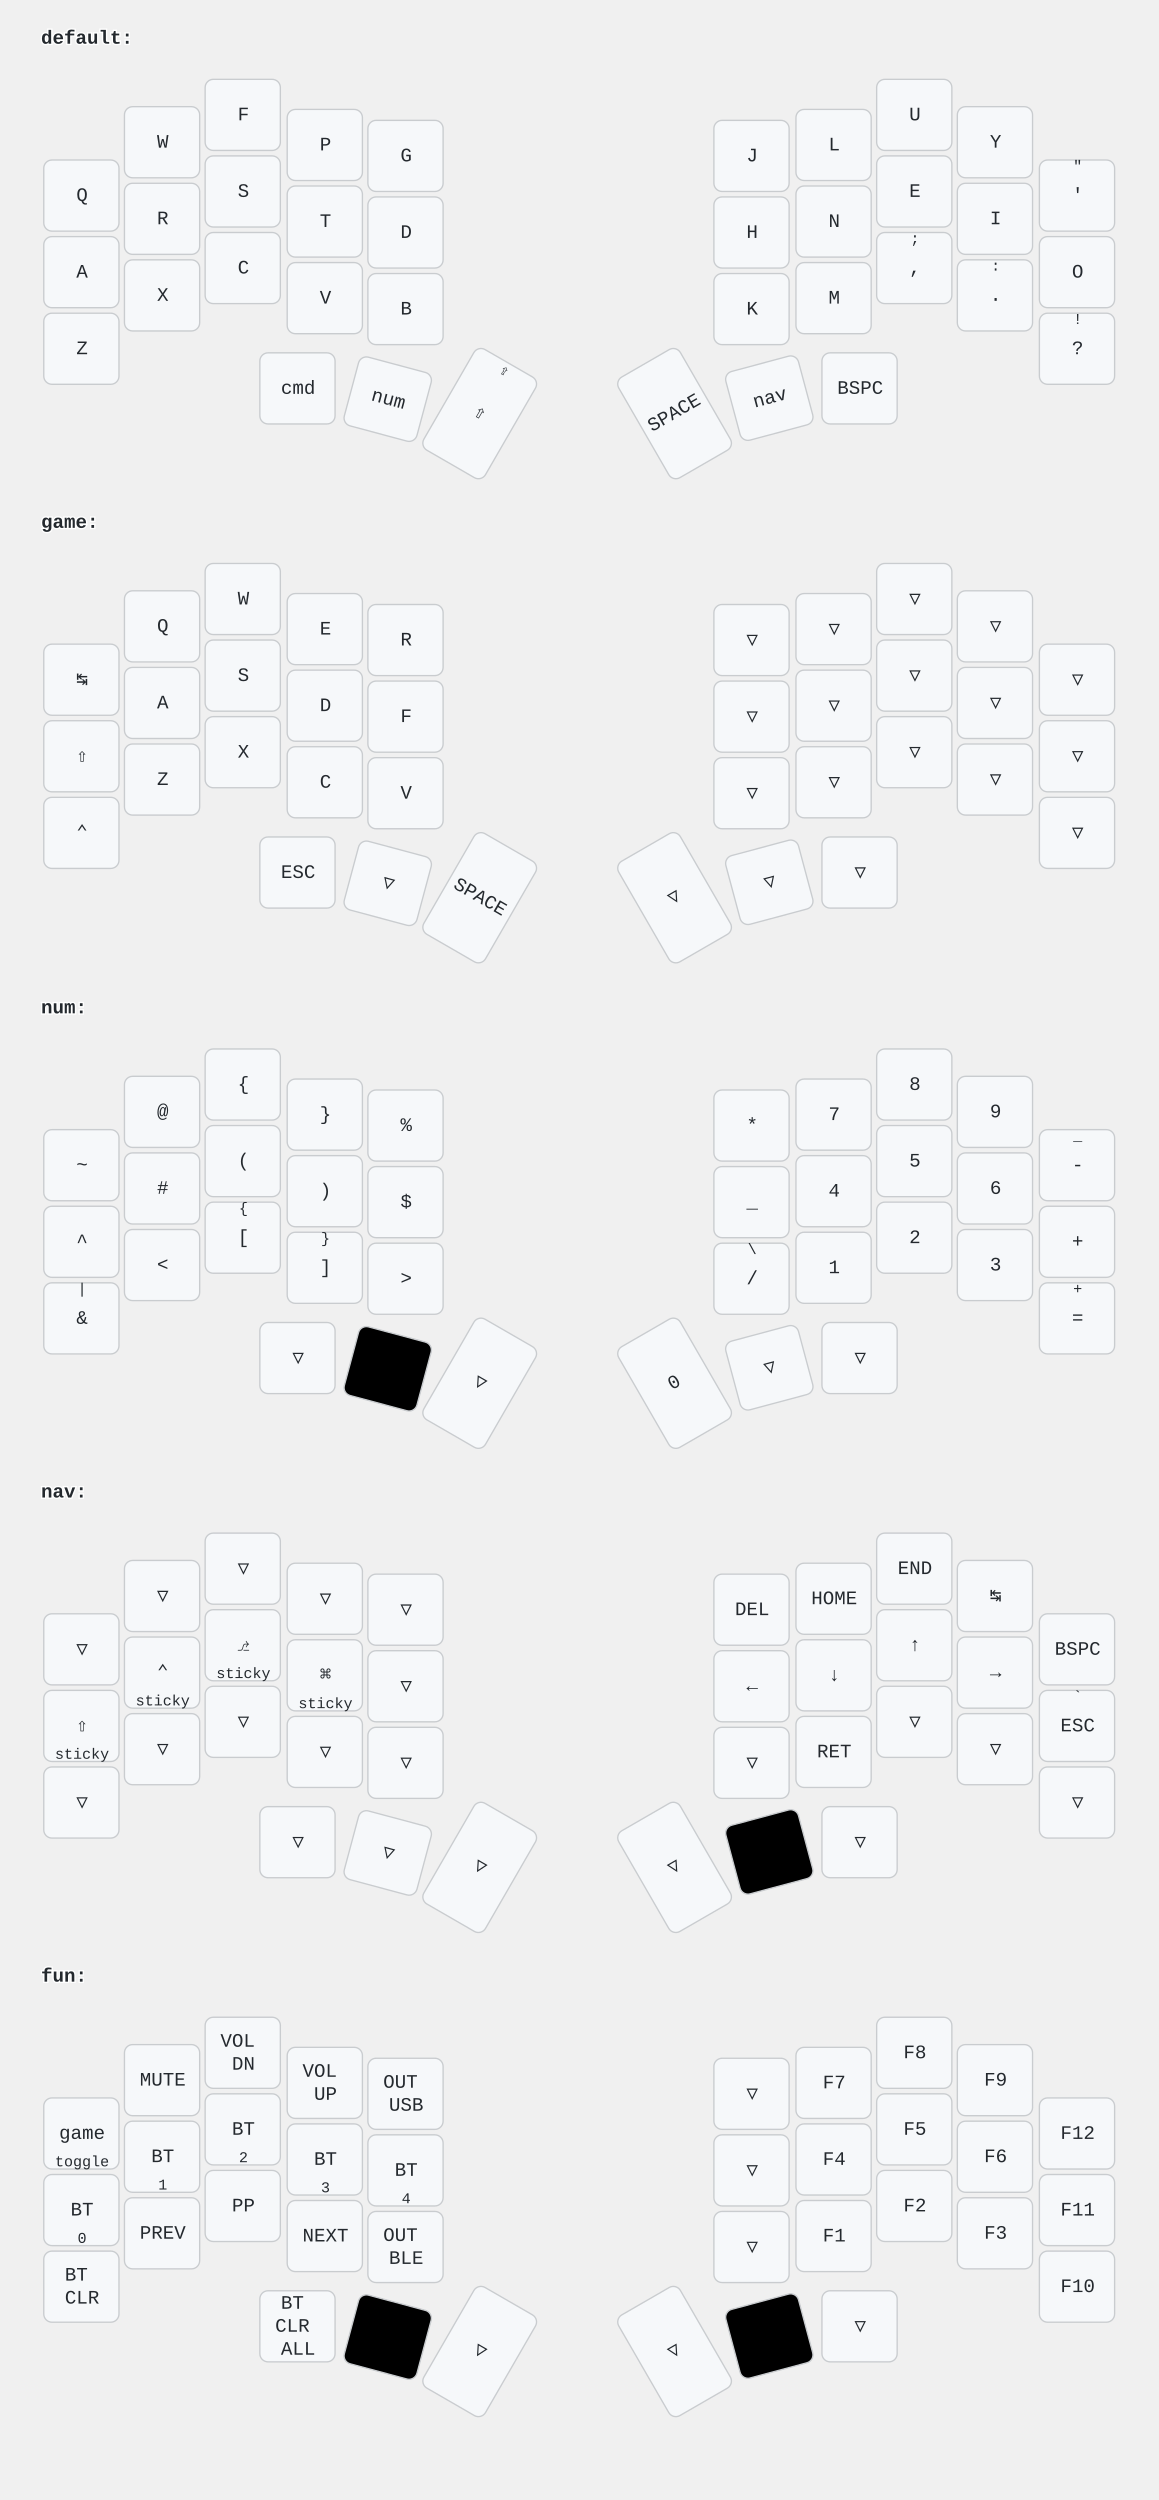
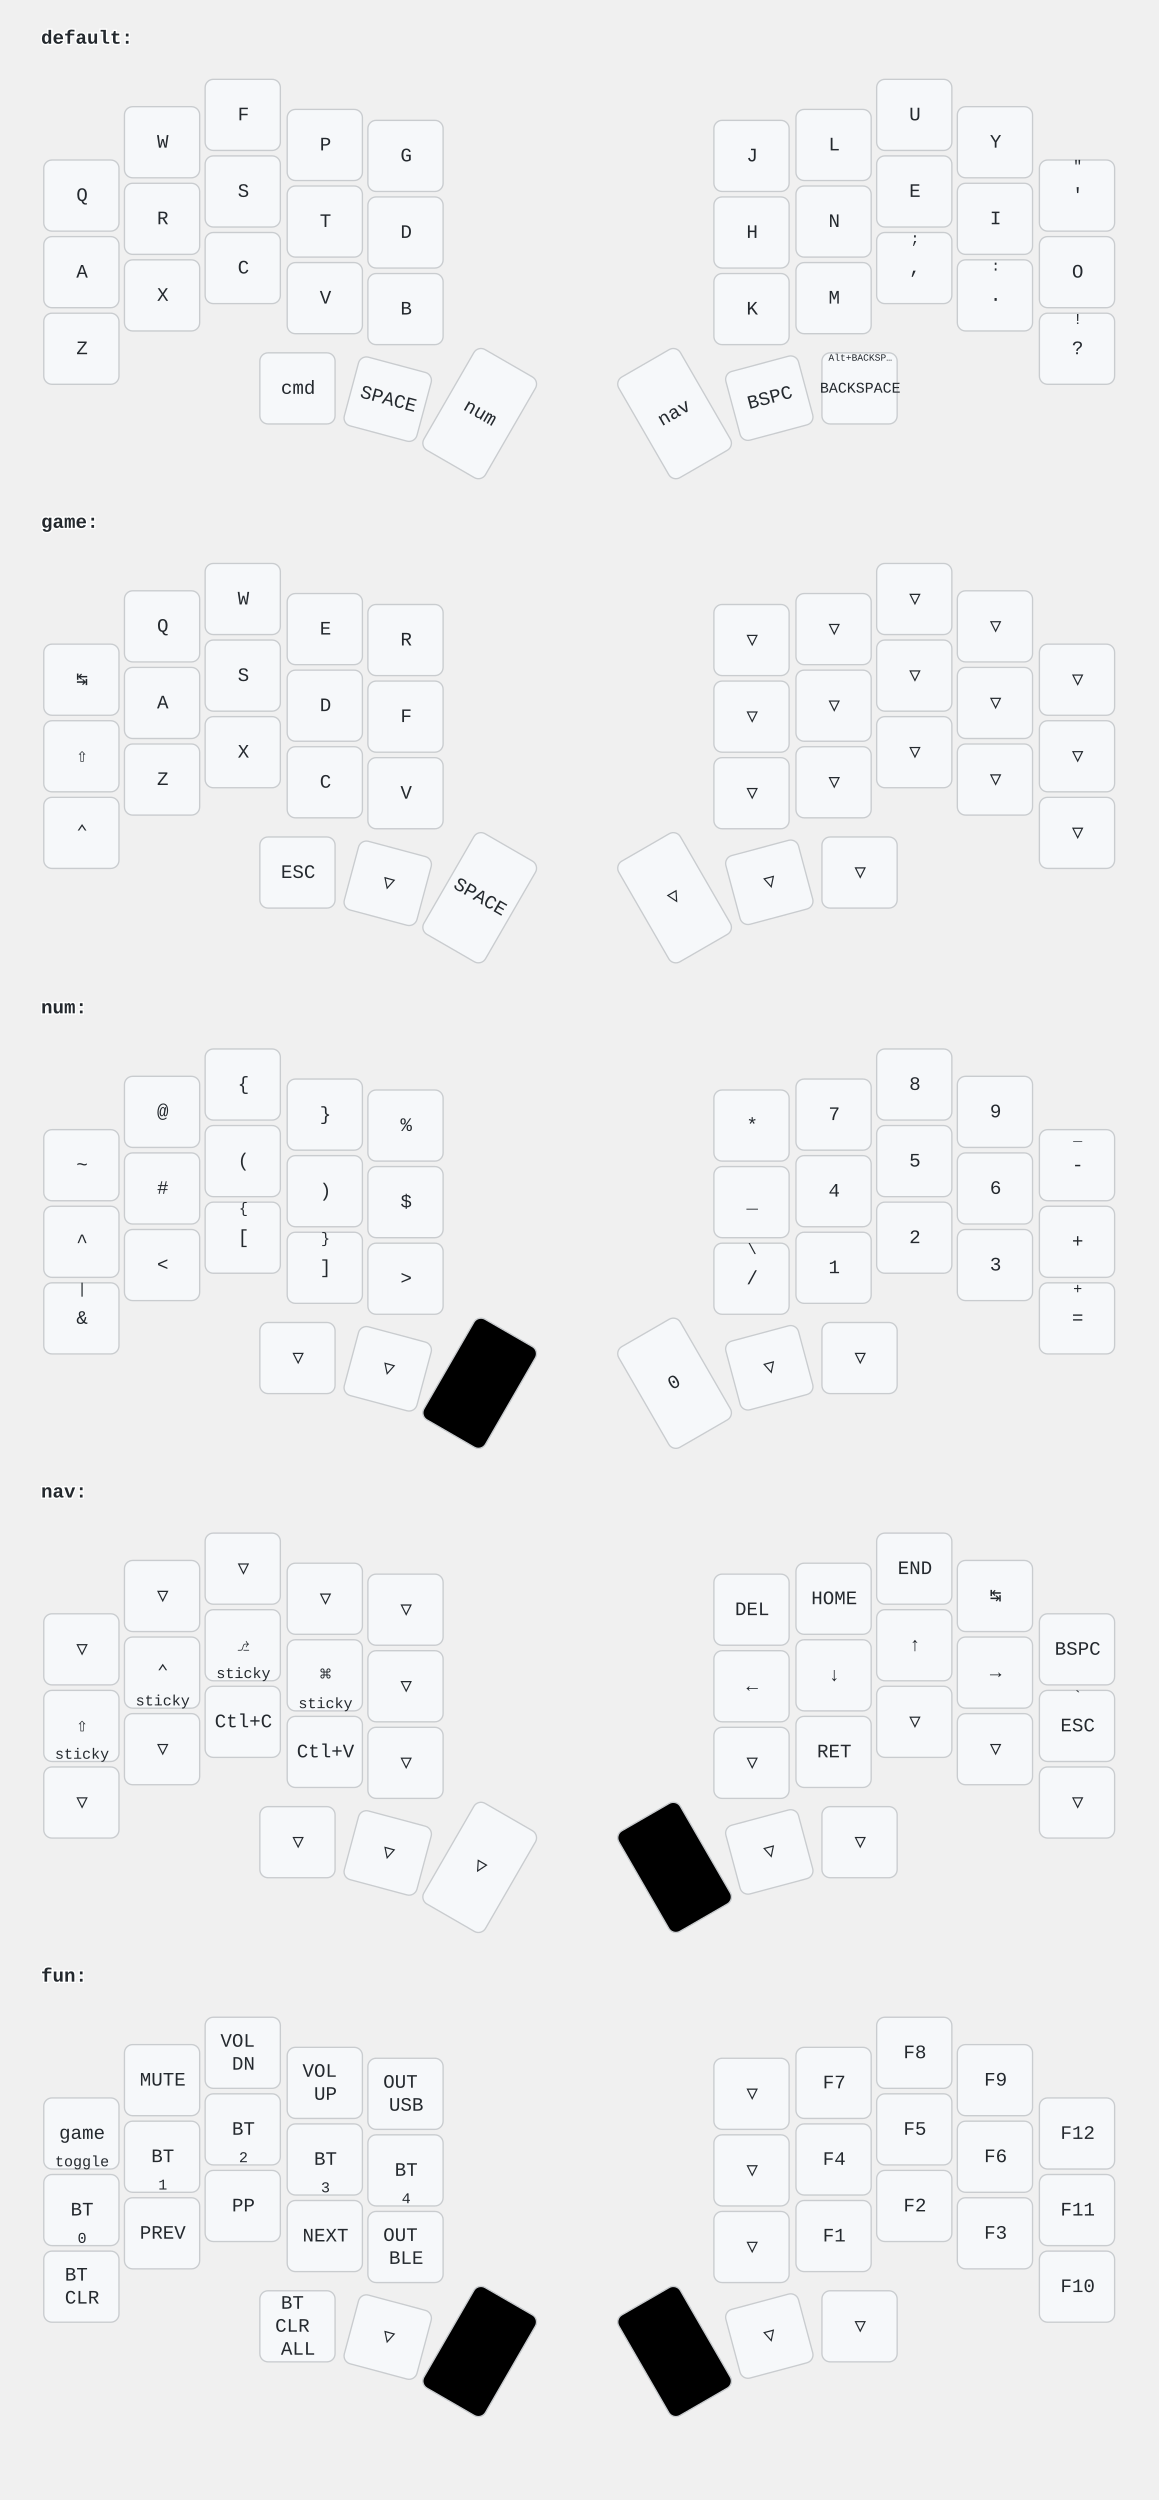
<svg xmlns="http://www.w3.org/2000/svg" width="847" height="1828" viewBox="0 0 847 1828" class="keymap">
  <style>/* font and background color specifications */
svg {
    font-family: SFMono-Regular,Consolas,Liberation Mono,Menlo,monospace;
    font-size: 14px;
    font-kerning: normal;
    text-rendering: optimizeLegibility;
    fill: #24292e;
}

/* default key styling */
rect {
    fill: #f6f8fa;
    stroke: #c9cccf;
    stroke-width: 1;
}

/* color accent for combo boxes */
rect.combo {
    fill: #cdf;
}

/* color accent for held keys */
rect.held, rect.combo.held {
    fill: #000;
}

/* color accent for ghost (optional) keys */
rect.ghost, rect.combo.ghost {
    fill: #ddd;
}

text {
    text-anchor: middle;
    dominant-baseline: middle;
}

/* styling for layer labels */
text.label {
    font-weight: bold;
    text-anchor: start;
    stroke: white;
    stroke-width: 2;
    paint-order: stroke;
}

/* styling for combo tap, and key hold/shifted label text */
text.combo, text.hold, text.shifted {
    font-size: 11px;
}

text.hold {
    text-anchor: middle;
    dominant-baseline: auto;
}

text.shifted {
    text-anchor: middle;
    dominant-baseline: hanging;
}

/* styling for hold/shifted label text in combo box */
text.combo.hold, text.combo.shifted {
    font-size: 8px;
}

/* styling for combo dendrons */
path {
    stroke-width: 1;
    stroke: gray;
    fill: none;
}
</style>
  <g transform="translate(30, 0)" class="layer-default">
    <text x="0" y="28" class="label" id="default">default:</text>
    <g transform="translate(0, 56)">
      <g transform="translate(30, 87)" class="key keypos-0">
        <rect rx="6" ry="6" x="-28" y="-26" width="55" height="52" class="key" />
        <text x="0" y="0" class="key tap">Q</text>
      </g>
      <g transform="translate(89, 48)" class="key keypos-1">
        <rect rx="6" ry="6" x="-28" y="-26" width="55" height="52" class="key" />
        <text x="0" y="0" class="key tap">W</text>
      </g>
      <g transform="translate(148, 28)" class="key keypos-2">
        <rect rx="6" ry="6" x="-28" y="-26" width="55" height="52" class="key" />
        <text x="0" y="0" class="key tap">F</text>
      </g>
      <g transform="translate(208, 50)" class="key keypos-3">
        <rect rx="6" ry="6" x="-28" y="-26" width="55" height="52" class="key" />
        <text x="0" y="0" class="key tap">P</text>
      </g>
      <g transform="translate(267, 58)" class="key keypos-4">
        <rect rx="6" ry="6" x="-28" y="-26" width="55" height="52" class="key" />
        <text x="0" y="0" class="key tap">G</text>
      </g>
      <g transform="translate(520, 58)" class="key keypos-5">
        <rect rx="6" ry="6" x="-28" y="-26" width="55" height="52" class="key" />
        <text x="0" y="0" class="key tap">J</text>
      </g>
      <g transform="translate(580, 50)" class="key keypos-6">
        <rect rx="6" ry="6" x="-28" y="-26" width="55" height="52" class="key" />
        <text x="0" y="0" class="key tap">L</text>
      </g>
      <g transform="translate(639, 28)" class="key keypos-7">
        <rect rx="6" ry="6" x="-28" y="-26" width="55" height="52" class="key" />
        <text x="0" y="0" class="key tap">U</text>
      </g>
      <g transform="translate(698, 48)" class="key keypos-8">
        <rect rx="6" ry="6" x="-28" y="-26" width="55" height="52" class="key" />
        <text x="0" y="0" class="key tap">Y</text>
      </g>
      <g transform="translate(758, 87)" class="key keypos-9">
        <rect rx="6" ry="6" x="-28" y="-26" width="55" height="52" class="key" />
        <text x="0" y="0" class="key tap">'</text>
        <text x="0" y="-24" class="key shifted">"</text>
      </g>
      <g transform="translate(30, 143)" class="key keypos-10">
        <rect rx="6" ry="6" x="-28" y="-26" width="55" height="52" class="key" />
        <text x="0" y="0" class="key tap">A</text>
      </g>
      <g transform="translate(89, 104)" class="key keypos-11">
        <rect rx="6" ry="6" x="-28" y="-26" width="55" height="52" class="key" />
        <text x="0" y="0" class="key tap">R</text>
      </g>
      <g transform="translate(148, 84)" class="key keypos-12">
        <rect rx="6" ry="6" x="-28" y="-26" width="55" height="52" class="key" />
        <text x="0" y="0" class="key tap">S</text>
      </g>
      <g transform="translate(208, 106)" class="key keypos-13">
        <rect rx="6" ry="6" x="-28" y="-26" width="55" height="52" class="key" />
        <text x="0" y="0" class="key tap">T</text>
      </g>
      <g transform="translate(267, 114)" class="key keypos-14">
        <rect rx="6" ry="6" x="-28" y="-26" width="55" height="52" class="key" />
        <text x="0" y="0" class="key tap">D</text>
      </g>
      <g transform="translate(520, 114)" class="key keypos-15">
        <rect rx="6" ry="6" x="-28" y="-26" width="55" height="52" class="key" />
        <text x="0" y="0" class="key tap">H</text>
      </g>
      <g transform="translate(580, 106)" class="key keypos-16">
        <rect rx="6" ry="6" x="-28" y="-26" width="55" height="52" class="key" />
        <text x="0" y="0" class="key tap">N</text>
      </g>
      <g transform="translate(639, 84)" class="key keypos-17">
        <rect rx="6" ry="6" x="-28" y="-26" width="55" height="52" class="key" />
        <text x="0" y="0" class="key tap">E</text>
      </g>
      <g transform="translate(698, 104)" class="key keypos-18">
        <rect rx="6" ry="6" x="-28" y="-26" width="55" height="52" class="key" />
        <text x="0" y="0" class="key tap">I</text>
      </g>
      <g transform="translate(758, 143)" class="key keypos-19">
        <rect rx="6" ry="6" x="-28" y="-26" width="55" height="52" class="key" />
        <text x="0" y="0" class="key tap">O</text>
      </g>
      <g transform="translate(30, 199)" class="key keypos-20">
        <rect rx="6" ry="6" x="-28" y="-26" width="55" height="52" class="key" />
        <text x="0" y="0" class="key tap">Z</text>
      </g>
      <g transform="translate(89, 160)" class="key keypos-21">
        <rect rx="6" ry="6" x="-28" y="-26" width="55" height="52" class="key" />
        <text x="0" y="0" class="key tap">X</text>
      </g>
      <g transform="translate(148, 140)" class="key keypos-22">
        <rect rx="6" ry="6" x="-28" y="-26" width="55" height="52" class="key" />
        <text x="0" y="0" class="key tap">C</text>
      </g>
      <g transform="translate(208, 162)" class="key keypos-23">
        <rect rx="6" ry="6" x="-28" y="-26" width="55" height="52" class="key" />
        <text x="0" y="0" class="key tap">V</text>
      </g>
      <g transform="translate(267, 170)" class="key keypos-24">
        <rect rx="6" ry="6" x="-28" y="-26" width="55" height="52" class="key" />
        <text x="0" y="0" class="key tap">B</text>
      </g>
      <g transform="translate(520, 170)" class="key keypos-25">
        <rect rx="6" ry="6" x="-28" y="-26" width="55" height="52" class="key" />
        <text x="0" y="0" class="key tap">K</text>
      </g>
      <g transform="translate(580, 162)" class="key keypos-26">
        <rect rx="6" ry="6" x="-28" y="-26" width="55" height="52" class="key" />
        <text x="0" y="0" class="key tap">M</text>
      </g>
      <g transform="translate(639, 140)" class="key keypos-27">
        <rect rx="6" ry="6" x="-28" y="-26" width="55" height="52" class="key" />
        <text x="0" y="0" class="key tap">,</text>
        <text x="0" y="-24" class="key shifted">;</text>
      </g>
      <g transform="translate(698, 160)" class="key keypos-28">
        <rect rx="6" ry="6" x="-28" y="-26" width="55" height="52" class="key" />
        <text x="0" y="0" class="key tap">.</text>
        <text x="0" y="-24" class="key shifted">:</text>
      </g>
      <g transform="translate(758, 199)" class="key keypos-29">
        <rect rx="6" ry="6" x="-28" y="-26" width="55" height="52" class="key" />
        <text x="0" y="0" class="key tap">?</text>
        <text x="0" y="-24" class="key shifted">!</text>
      </g>
      <g transform="translate(188, 228)" class="key keypos-30">
        <rect rx="6" ry="6" x="-28" y="-26" width="55" height="52" class="key" />
        <text x="0" y="0" class="key tap">cmd</text>
      </g>
      <g transform="translate(254, 236) rotate(15.0)" class="key keypos-31">
        <rect rx="6" ry="6" x="-28" y="-26" width="55" height="52" class="key" />
+         <text x="0" y="0" class="key tap">SPACE</text>
+       </g>
+       <g transform="translate(321, 246) rotate(30.0)" class="key keypos-32">
+         <rect rx="6" ry="6" x="-26" y="-42" width="52" height="85" class="key" />
        <a href="#num">
          <text x="0" y="0" class="key tap layer-activator">num</text>
        </a>
      </g>
-       <g transform="translate(321, 246) rotate(30.0)" class="key keypos-32">
-         <rect rx="6" ry="6" x="-26" y="-42" width="52" height="85" class="key" />
-         <text x="0" y="0" class="key tap">⇧</text>
-         <text x="0" y="-40" class="key shifted">⇪</text>
-       </g>
      <g transform="translate(463, 246) rotate(-30.0)" class="key keypos-33">
        <rect rx="6" ry="6" x="-26" y="-42" width="52" height="85" class="key" />
-         <text x="0" y="0" class="key tap">SPACE</text>
-       </g>
-       <g transform="translate(533, 235) rotate(-15.0)" class="key keypos-34">
-         <rect rx="6" ry="6" x="-28" y="-26" width="55" height="52" class="key" />
        <a href="#nav">
          <text x="0" y="0" class="key tap layer-activator">nav</text>
        </a>
      </g>
+       <g transform="translate(533, 235) rotate(-15.0)" class="key keypos-34">
+         <rect rx="6" ry="6" x="-28" y="-26" width="55" height="52" class="key" />
+         <text x="0" y="0" class="key tap">BSPC</text>
+       </g>
      <g transform="translate(599, 228)" class="key keypos-35">
        <rect rx="6" ry="6" x="-28" y="-26" width="55" height="52" class="key" />
-         <text x="0" y="0" class="key tap">BSPC</text>
+         <text x="0" y="0" class="key tap">
+           <tspan style="font-size: 78%">BACKSPACE</tspan>
+         </text>
+         <text x="0" y="-24" class="key shifted">
+           <tspan style="font-size: 64%">Alt+BACKSP…</tspan>
+         </text>
      </g>
    </g>
  </g>
  <g transform="translate(30, 354)" class="layer-game">
    <text x="0" y="28" class="label" id="game">game:</text>
    <g transform="translate(0, 56)">
      <g transform="translate(30, 87)" class="key keypos-0">
        <rect rx="6" ry="6" x="-28" y="-26" width="55" height="52" class="key" />
        <text x="0" y="0" class="key tap">↹</text>
      </g>
      <g transform="translate(89, 48)" class="key keypos-1">
        <rect rx="6" ry="6" x="-28" y="-26" width="55" height="52" class="key" />
        <text x="0" y="0" class="key tap">Q</text>
      </g>
      <g transform="translate(148, 28)" class="key keypos-2">
        <rect rx="6" ry="6" x="-28" y="-26" width="55" height="52" class="key" />
        <text x="0" y="0" class="key tap">W</text>
      </g>
      <g transform="translate(208, 50)" class="key keypos-3">
        <rect rx="6" ry="6" x="-28" y="-26" width="55" height="52" class="key" />
        <text x="0" y="0" class="key tap">E</text>
      </g>
      <g transform="translate(267, 58)" class="key keypos-4">
        <rect rx="6" ry="6" x="-28" y="-26" width="55" height="52" class="key" />
        <text x="0" y="0" class="key tap">R</text>
      </g>
      <g transform="translate(520, 58)" class="key trans keypos-5">
        <rect rx="6" ry="6" x="-28" y="-26" width="55" height="52" class="key trans" />
        <text x="0" y="0" class="key trans tap">▽</text>
      </g>
      <g transform="translate(580, 50)" class="key trans keypos-6">
        <rect rx="6" ry="6" x="-28" y="-26" width="55" height="52" class="key trans" />
        <text x="0" y="0" class="key trans tap">▽</text>
      </g>
      <g transform="translate(639, 28)" class="key trans keypos-7">
        <rect rx="6" ry="6" x="-28" y="-26" width="55" height="52" class="key trans" />
        <text x="0" y="0" class="key trans tap">▽</text>
      </g>
      <g transform="translate(698, 48)" class="key trans keypos-8">
        <rect rx="6" ry="6" x="-28" y="-26" width="55" height="52" class="key trans" />
        <text x="0" y="0" class="key trans tap">▽</text>
      </g>
      <g transform="translate(758, 87)" class="key trans keypos-9">
        <rect rx="6" ry="6" x="-28" y="-26" width="55" height="52" class="key trans" />
        <text x="0" y="0" class="key trans tap">▽</text>
      </g>
      <g transform="translate(30, 143)" class="key keypos-10">
        <rect rx="6" ry="6" x="-28" y="-26" width="55" height="52" class="key" />
        <text x="0" y="0" class="key tap">⇧</text>
      </g>
      <g transform="translate(89, 104)" class="key keypos-11">
        <rect rx="6" ry="6" x="-28" y="-26" width="55" height="52" class="key" />
        <text x="0" y="0" class="key tap">A</text>
      </g>
      <g transform="translate(148, 84)" class="key keypos-12">
        <rect rx="6" ry="6" x="-28" y="-26" width="55" height="52" class="key" />
        <text x="0" y="0" class="key tap">S</text>
      </g>
      <g transform="translate(208, 106)" class="key keypos-13">
        <rect rx="6" ry="6" x="-28" y="-26" width="55" height="52" class="key" />
        <text x="0" y="0" class="key tap">D</text>
      </g>
      <g transform="translate(267, 114)" class="key keypos-14">
        <rect rx="6" ry="6" x="-28" y="-26" width="55" height="52" class="key" />
        <text x="0" y="0" class="key tap">F</text>
      </g>
      <g transform="translate(520, 114)" class="key trans keypos-15">
        <rect rx="6" ry="6" x="-28" y="-26" width="55" height="52" class="key trans" />
        <text x="0" y="0" class="key trans tap">▽</text>
      </g>
      <g transform="translate(580, 106)" class="key trans keypos-16">
        <rect rx="6" ry="6" x="-28" y="-26" width="55" height="52" class="key trans" />
        <text x="0" y="0" class="key trans tap">▽</text>
      </g>
      <g transform="translate(639, 84)" class="key trans keypos-17">
        <rect rx="6" ry="6" x="-28" y="-26" width="55" height="52" class="key trans" />
        <text x="0" y="0" class="key trans tap">▽</text>
      </g>
      <g transform="translate(698, 104)" class="key trans keypos-18">
        <rect rx="6" ry="6" x="-28" y="-26" width="55" height="52" class="key trans" />
        <text x="0" y="0" class="key trans tap">▽</text>
      </g>
      <g transform="translate(758, 143)" class="key trans keypos-19">
        <rect rx="6" ry="6" x="-28" y="-26" width="55" height="52" class="key trans" />
        <text x="0" y="0" class="key trans tap">▽</text>
      </g>
      <g transform="translate(30, 199)" class="key keypos-20">
        <rect rx="6" ry="6" x="-28" y="-26" width="55" height="52" class="key" />
        <text x="0" y="0" class="key tap">⌃</text>
      </g>
      <g transform="translate(89, 160)" class="key keypos-21">
        <rect rx="6" ry="6" x="-28" y="-26" width="55" height="52" class="key" />
        <text x="0" y="0" class="key tap">Z</text>
      </g>
      <g transform="translate(148, 140)" class="key keypos-22">
        <rect rx="6" ry="6" x="-28" y="-26" width="55" height="52" class="key" />
        <text x="0" y="0" class="key tap">X</text>
      </g>
      <g transform="translate(208, 162)" class="key keypos-23">
        <rect rx="6" ry="6" x="-28" y="-26" width="55" height="52" class="key" />
        <text x="0" y="0" class="key tap">C</text>
      </g>
      <g transform="translate(267, 170)" class="key keypos-24">
        <rect rx="6" ry="6" x="-28" y="-26" width="55" height="52" class="key" />
        <text x="0" y="0" class="key tap">V</text>
      </g>
      <g transform="translate(520, 170)" class="key trans keypos-25">
        <rect rx="6" ry="6" x="-28" y="-26" width="55" height="52" class="key trans" />
        <text x="0" y="0" class="key trans tap">▽</text>
      </g>
      <g transform="translate(580, 162)" class="key trans keypos-26">
        <rect rx="6" ry="6" x="-28" y="-26" width="55" height="52" class="key trans" />
        <text x="0" y="0" class="key trans tap">▽</text>
      </g>
      <g transform="translate(639, 140)" class="key trans keypos-27">
        <rect rx="6" ry="6" x="-28" y="-26" width="55" height="52" class="key trans" />
        <text x="0" y="0" class="key trans tap">▽</text>
      </g>
      <g transform="translate(698, 160)" class="key trans keypos-28">
        <rect rx="6" ry="6" x="-28" y="-26" width="55" height="52" class="key trans" />
        <text x="0" y="0" class="key trans tap">▽</text>
      </g>
      <g transform="translate(758, 199)" class="key trans keypos-29">
        <rect rx="6" ry="6" x="-28" y="-26" width="55" height="52" class="key trans" />
        <text x="0" y="0" class="key trans tap">▽</text>
      </g>
      <g transform="translate(188, 228)" class="key keypos-30">
        <rect rx="6" ry="6" x="-28" y="-26" width="55" height="52" class="key" />
        <text x="0" y="0" class="key tap">ESC</text>
      </g>
      <g transform="translate(254, 236) rotate(15.0)" class="key trans keypos-31">
        <rect rx="6" ry="6" x="-28" y="-26" width="55" height="52" class="key trans" />
        <text x="0" y="0" class="key trans tap">▽</text>
      </g>
      <g transform="translate(321, 246) rotate(30.0)" class="key keypos-32">
        <rect rx="6" ry="6" x="-26" y="-42" width="52" height="85" class="key" />
        <text x="0" y="0" class="key tap">SPACE</text>
      </g>
      <g transform="translate(463, 246) rotate(-30.0)" class="key trans keypos-33">
        <rect rx="6" ry="6" x="-26" y="-42" width="52" height="85" class="key trans" />
        <text x="0" y="0" class="key trans tap">▽</text>
      </g>
      <g transform="translate(533, 235) rotate(-15.0)" class="key trans keypos-34">
        <rect rx="6" ry="6" x="-28" y="-26" width="55" height="52" class="key trans" />
        <text x="0" y="0" class="key trans tap">▽</text>
      </g>
      <g transform="translate(599, 228)" class="key trans keypos-35">
        <rect rx="6" ry="6" x="-28" y="-26" width="55" height="52" class="key trans" />
        <text x="0" y="0" class="key trans tap">▽</text>
      </g>
    </g>
  </g>
  <g transform="translate(30, 709)" class="layer-num">
    <text x="0" y="28" class="label" id="num">num:</text>
    <g transform="translate(0, 56)">
      <g transform="translate(30, 87)" class="key keypos-0">
        <rect rx="6" ry="6" x="-28" y="-26" width="55" height="52" class="key" />
        <text x="0" y="0" class="key tap">~</text>
      </g>
      <g transform="translate(89, 48)" class="key keypos-1">
        <rect rx="6" ry="6" x="-28" y="-26" width="55" height="52" class="key" />
        <text x="0" y="0" class="key tap">@</text>
      </g>
      <g transform="translate(148, 28)" class="key keypos-2">
        <rect rx="6" ry="6" x="-28" y="-26" width="55" height="52" class="key" />
        <text x="0" y="0" class="key tap">{</text>
      </g>
      <g transform="translate(208, 50)" class="key keypos-3">
        <rect rx="6" ry="6" x="-28" y="-26" width="55" height="52" class="key" />
        <text x="0" y="0" class="key tap">}</text>
      </g>
      <g transform="translate(267, 58)" class="key keypos-4">
        <rect rx="6" ry="6" x="-28" y="-26" width="55" height="52" class="key" />
        <text x="0" y="0" class="key tap">%</text>
      </g>
      <g transform="translate(520, 58)" class="key keypos-5">
        <rect rx="6" ry="6" x="-28" y="-26" width="55" height="52" class="key" />
        <text x="0" y="0" class="key tap">*</text>
      </g>
      <g transform="translate(580, 50)" class="key keypos-6">
        <rect rx="6" ry="6" x="-28" y="-26" width="55" height="52" class="key" />
        <text x="0" y="0" class="key tap">7</text>
      </g>
      <g transform="translate(639, 28)" class="key keypos-7">
        <rect rx="6" ry="6" x="-28" y="-26" width="55" height="52" class="key" />
        <text x="0" y="0" class="key tap">8</text>
      </g>
      <g transform="translate(698, 48)" class="key keypos-8">
        <rect rx="6" ry="6" x="-28" y="-26" width="55" height="52" class="key" />
        <text x="0" y="0" class="key tap">9</text>
      </g>
      <g transform="translate(758, 87)" class="key keypos-9">
        <rect rx="6" ry="6" x="-28" y="-26" width="55" height="52" class="key" />
        <text x="0" y="0" class="key tap">-</text>
        <text x="0" y="-24" class="key shifted">_</text>
      </g>
      <g transform="translate(30, 143)" class="key keypos-10">
        <rect rx="6" ry="6" x="-28" y="-26" width="55" height="52" class="key" />
        <text x="0" y="0" class="key tap">^</text>
      </g>
      <g transform="translate(89, 104)" class="key keypos-11">
        <rect rx="6" ry="6" x="-28" y="-26" width="55" height="52" class="key" />
        <text x="0" y="0" class="key tap">#</text>
      </g>
      <g transform="translate(148, 84)" class="key keypos-12">
        <rect rx="6" ry="6" x="-28" y="-26" width="55" height="52" class="key" />
        <text x="0" y="0" class="key tap">(</text>
      </g>
      <g transform="translate(208, 106)" class="key keypos-13">
        <rect rx="6" ry="6" x="-28" y="-26" width="55" height="52" class="key" />
        <text x="0" y="0" class="key tap">)</text>
      </g>
      <g transform="translate(267, 114)" class="key keypos-14">
        <rect rx="6" ry="6" x="-28" y="-26" width="55" height="52" class="key" />
        <text x="0" y="0" class="key tap">$</text>
      </g>
      <g transform="translate(520, 114)" class="key keypos-15">
        <rect rx="6" ry="6" x="-28" y="-26" width="55" height="52" class="key" />
        <text x="0" y="0" class="key tap">_</text>
      </g>
      <g transform="translate(580, 106)" class="key keypos-16">
        <rect rx="6" ry="6" x="-28" y="-26" width="55" height="52" class="key" />
        <text x="0" y="0" class="key tap">4</text>
      </g>
      <g transform="translate(639, 84)" class="key keypos-17">
        <rect rx="6" ry="6" x="-28" y="-26" width="55" height="52" class="key" />
        <text x="0" y="0" class="key tap">5</text>
      </g>
      <g transform="translate(698, 104)" class="key keypos-18">
        <rect rx="6" ry="6" x="-28" y="-26" width="55" height="52" class="key" />
        <text x="0" y="0" class="key tap">6</text>
      </g>
      <g transform="translate(758, 143)" class="key keypos-19">
        <rect rx="6" ry="6" x="-28" y="-26" width="55" height="52" class="key" />
        <text x="0" y="0" class="key tap">+</text>
      </g>
      <g transform="translate(30, 199)" class="key keypos-20">
        <rect rx="6" ry="6" x="-28" y="-26" width="55" height="52" class="key" />
        <text x="0" y="0" class="key tap">&amp;</text>
        <text x="0" y="-24" class="key shifted">|</text>
      </g>
      <g transform="translate(89, 160)" class="key keypos-21">
        <rect rx="6" ry="6" x="-28" y="-26" width="55" height="52" class="key" />
        <text x="0" y="0" class="key tap">&lt;</text>
      </g>
      <g transform="translate(148, 140)" class="key keypos-22">
        <rect rx="6" ry="6" x="-28" y="-26" width="55" height="52" class="key" />
        <text x="0" y="0" class="key tap">[</text>
        <text x="0" y="-24" class="key shifted">{</text>
      </g>
      <g transform="translate(208, 162)" class="key keypos-23">
        <rect rx="6" ry="6" x="-28" y="-26" width="55" height="52" class="key" />
        <text x="0" y="0" class="key tap">]</text>
        <text x="0" y="-24" class="key shifted">}</text>
      </g>
      <g transform="translate(267, 170)" class="key keypos-24">
        <rect rx="6" ry="6" x="-28" y="-26" width="55" height="52" class="key" />
        <text x="0" y="0" class="key tap">&gt;</text>
      </g>
      <g transform="translate(520, 170)" class="key keypos-25">
        <rect rx="6" ry="6" x="-28" y="-26" width="55" height="52" class="key" />
        <text x="0" y="0" class="key tap">/</text>
        <text x="0" y="-24" class="key shifted">\</text>
      </g>
      <g transform="translate(580, 162)" class="key keypos-26">
        <rect rx="6" ry="6" x="-28" y="-26" width="55" height="52" class="key" />
        <text x="0" y="0" class="key tap">1</text>
      </g>
      <g transform="translate(639, 140)" class="key keypos-27">
        <rect rx="6" ry="6" x="-28" y="-26" width="55" height="52" class="key" />
        <text x="0" y="0" class="key tap">2</text>
      </g>
      <g transform="translate(698, 160)" class="key keypos-28">
        <rect rx="6" ry="6" x="-28" y="-26" width="55" height="52" class="key" />
        <text x="0" y="0" class="key tap">3</text>
      </g>
      <g transform="translate(758, 199)" class="key keypos-29">
        <rect rx="6" ry="6" x="-28" y="-26" width="55" height="52" class="key" />
        <text x="0" y="0" class="key tap">=</text>
        <text x="0" y="-24" class="key shifted">+</text>
      </g>
      <g transform="translate(188, 228)" class="key trans keypos-30">
        <rect rx="6" ry="6" x="-28" y="-26" width="55" height="52" class="key trans" />
        <text x="0" y="0" class="key trans tap">▽</text>
      </g>
-       <g transform="translate(254, 236) rotate(15.0)" class="key held keypos-31">
-         <rect rx="6" ry="6" x="-28" y="-26" width="55" height="52" class="key held" />
-       </g>
-       <g transform="translate(321, 246) rotate(30.0)" class="key trans keypos-32">
-         <rect rx="6" ry="6" x="-26" y="-42" width="52" height="85" class="key trans" />
-         <text x="0" y="0" class="key trans tap">▽</text>
+       <g transform="translate(254, 236) rotate(15.0)" class="key trans keypos-31">
+         <rect rx="6" ry="6" x="-28" y="-26" width="55" height="52" class="key trans" />
+         <text x="0" y="0" class="key trans tap">▽</text>
+       </g>
+       <g transform="translate(321, 246) rotate(30.0)" class="key held keypos-32">
+         <rect rx="6" ry="6" x="-26" y="-42" width="52" height="85" class="key held" />
      </g>
      <g transform="translate(463, 246) rotate(-30.0)" class="key keypos-33">
        <rect rx="6" ry="6" x="-26" y="-42" width="52" height="85" class="key" />
        <text x="0" y="0" class="key tap">0</text>
      </g>
      <g transform="translate(533, 235) rotate(-15.0)" class="key trans keypos-34">
        <rect rx="6" ry="6" x="-28" y="-26" width="55" height="52" class="key trans" />
        <text x="0" y="0" class="key trans tap">▽</text>
      </g>
      <g transform="translate(599, 228)" class="key trans keypos-35">
        <rect rx="6" ry="6" x="-28" y="-26" width="55" height="52" class="key trans" />
        <text x="0" y="0" class="key trans tap">▽</text>
      </g>
    </g>
  </g>
  <g transform="translate(30, 1063)" class="layer-nav">
    <text x="0" y="28" class="label" id="nav">nav:</text>
    <g transform="translate(0, 56)">
      <g transform="translate(30, 87)" class="key trans keypos-0">
        <rect rx="6" ry="6" x="-28" y="-26" width="55" height="52" class="key trans" />
        <text x="0" y="0" class="key trans tap">▽</text>
      </g>
      <g transform="translate(89, 48)" class="key trans keypos-1">
        <rect rx="6" ry="6" x="-28" y="-26" width="55" height="52" class="key trans" />
        <text x="0" y="0" class="key trans tap">▽</text>
      </g>
      <g transform="translate(148, 28)" class="key trans keypos-2">
        <rect rx="6" ry="6" x="-28" y="-26" width="55" height="52" class="key trans" />
        <text x="0" y="0" class="key trans tap">▽</text>
      </g>
      <g transform="translate(208, 50)" class="key trans keypos-3">
        <rect rx="6" ry="6" x="-28" y="-26" width="55" height="52" class="key trans" />
        <text x="0" y="0" class="key trans tap">▽</text>
      </g>
      <g transform="translate(267, 58)" class="key trans keypos-4">
        <rect rx="6" ry="6" x="-28" y="-26" width="55" height="52" class="key trans" />
        <text x="0" y="0" class="key trans tap">▽</text>
      </g>
      <g transform="translate(520, 58)" class="key keypos-5">
        <rect rx="6" ry="6" x="-28" y="-26" width="55" height="52" class="key" />
        <text x="0" y="0" class="key tap">DEL</text>
      </g>
      <g transform="translate(580, 50)" class="key keypos-6">
        <rect rx="6" ry="6" x="-28" y="-26" width="55" height="52" class="key" />
        <text x="0" y="0" class="key tap">HOME</text>
      </g>
      <g transform="translate(639, 28)" class="key keypos-7">
        <rect rx="6" ry="6" x="-28" y="-26" width="55" height="52" class="key" />
        <text x="0" y="0" class="key tap">END</text>
      </g>
      <g transform="translate(698, 48)" class="key keypos-8">
        <rect rx="6" ry="6" x="-28" y="-26" width="55" height="52" class="key" />
        <text x="0" y="0" class="key tap">↹</text>
      </g>
      <g transform="translate(758, 87)" class="key keypos-9">
        <rect rx="6" ry="6" x="-28" y="-26" width="55" height="52" class="key" />
        <text x="0" y="0" class="key tap">BSPC</text>
      </g>
      <g transform="translate(30, 143)" class="key keypos-10">
        <rect rx="6" ry="6" x="-28" y="-26" width="55" height="52" class="key" />
        <text x="0" y="0" class="key tap">⇧</text>
        <text x="0" y="24" class="key hold">sticky</text>
      </g>
      <g transform="translate(89, 104)" class="key keypos-11">
        <rect rx="6" ry="6" x="-28" y="-26" width="55" height="52" class="key" />
        <text x="0" y="0" class="key tap">⌃</text>
        <text x="0" y="24" class="key hold">sticky</text>
      </g>
      <g transform="translate(148, 84)" class="key keypos-12">
        <rect rx="6" ry="6" x="-28" y="-26" width="55" height="52" class="key" />
        <text x="0" y="0" class="key tap">⎇</text>
        <text x="0" y="24" class="key hold">sticky</text>
      </g>
      <g transform="translate(208, 106)" class="key keypos-13">
        <rect rx="6" ry="6" x="-28" y="-26" width="55" height="52" class="key" />
        <text x="0" y="0" class="key tap">⌘</text>
        <text x="0" y="24" class="key hold">sticky</text>
      </g>
      <g transform="translate(267, 114)" class="key trans keypos-14">
        <rect rx="6" ry="6" x="-28" y="-26" width="55" height="52" class="key trans" />
        <text x="0" y="0" class="key trans tap">▽</text>
      </g>
      <g transform="translate(520, 114)" class="key keypos-15">
        <rect rx="6" ry="6" x="-28" y="-26" width="55" height="52" class="key" />
        <text x="0" y="0" class="key tap">←</text>
      </g>
      <g transform="translate(580, 106)" class="key keypos-16">
        <rect rx="6" ry="6" x="-28" y="-26" width="55" height="52" class="key" />
        <text x="0" y="0" class="key tap">↓</text>
      </g>
      <g transform="translate(639, 84)" class="key keypos-17">
        <rect rx="6" ry="6" x="-28" y="-26" width="55" height="52" class="key" />
        <text x="0" y="0" class="key tap">↑</text>
      </g>
      <g transform="translate(698, 104)" class="key keypos-18">
        <rect rx="6" ry="6" x="-28" y="-26" width="55" height="52" class="key" />
        <text x="0" y="0" class="key tap">→</text>
      </g>
      <g transform="translate(758, 143)" class="key keypos-19">
        <rect rx="6" ry="6" x="-28" y="-26" width="55" height="52" class="key" />
        <text x="0" y="0" class="key tap">ESC</text>
        <text x="0" y="-24" class="key shifted">`</text>
      </g>
      <g transform="translate(30, 199)" class="key trans keypos-20">
        <rect rx="6" ry="6" x="-28" y="-26" width="55" height="52" class="key trans" />
        <text x="0" y="0" class="key trans tap">▽</text>
      </g>
      <g transform="translate(89, 160)" class="key trans keypos-21">
        <rect rx="6" ry="6" x="-28" y="-26" width="55" height="52" class="key trans" />
        <text x="0" y="0" class="key trans tap">▽</text>
      </g>
-       <g transform="translate(148, 140)" class="key trans keypos-22">
-         <rect rx="6" ry="6" x="-28" y="-26" width="55" height="52" class="key trans" />
-         <text x="0" y="0" class="key trans tap">▽</text>
-       </g>
-       <g transform="translate(208, 162)" class="key trans keypos-23">
-         <rect rx="6" ry="6" x="-28" y="-26" width="55" height="52" class="key trans" />
-         <text x="0" y="0" class="key trans tap">▽</text>
+       <g transform="translate(148, 140)" class="key keypos-22">
+         <rect rx="6" ry="6" x="-28" y="-26" width="55" height="52" class="key" />
+         <text x="0" y="0" class="key tap">Ctl+C</text>
+       </g>
+       <g transform="translate(208, 162)" class="key keypos-23">
+         <rect rx="6" ry="6" x="-28" y="-26" width="55" height="52" class="key" />
+         <text x="0" y="0" class="key tap">Ctl+V</text>
      </g>
      <g transform="translate(267, 170)" class="key trans keypos-24">
        <rect rx="6" ry="6" x="-28" y="-26" width="55" height="52" class="key trans" />
        <text x="0" y="0" class="key trans tap">▽</text>
      </g>
      <g transform="translate(520, 170)" class="key trans keypos-25">
        <rect rx="6" ry="6" x="-28" y="-26" width="55" height="52" class="key trans" />
        <text x="0" y="0" class="key trans tap">▽</text>
      </g>
      <g transform="translate(580, 162)" class="key keypos-26">
        <rect rx="6" ry="6" x="-28" y="-26" width="55" height="52" class="key" />
        <text x="0" y="0" class="key tap">RET</text>
      </g>
      <g transform="translate(639, 140)" class="key trans keypos-27">
        <rect rx="6" ry="6" x="-28" y="-26" width="55" height="52" class="key trans" />
        <text x="0" y="0" class="key trans tap">▽</text>
      </g>
      <g transform="translate(698, 160)" class="key trans keypos-28">
        <rect rx="6" ry="6" x="-28" y="-26" width="55" height="52" class="key trans" />
        <text x="0" y="0" class="key trans tap">▽</text>
      </g>
      <g transform="translate(758, 199)" class="key trans keypos-29">
        <rect rx="6" ry="6" x="-28" y="-26" width="55" height="52" class="key trans" />
        <text x="0" y="0" class="key trans tap">▽</text>
      </g>
      <g transform="translate(188, 228)" class="key trans keypos-30">
        <rect rx="6" ry="6" x="-28" y="-26" width="55" height="52" class="key trans" />
        <text x="0" y="0" class="key trans tap">▽</text>
      </g>
      <g transform="translate(254, 236) rotate(15.0)" class="key trans keypos-31">
        <rect rx="6" ry="6" x="-28" y="-26" width="55" height="52" class="key trans" />
        <text x="0" y="0" class="key trans tap">▽</text>
      </g>
      <g transform="translate(321, 246) rotate(30.0)" class="key trans keypos-32">
        <rect rx="6" ry="6" x="-26" y="-42" width="52" height="85" class="key trans" />
        <text x="0" y="0" class="key trans tap">▽</text>
      </g>
-       <g transform="translate(463, 246) rotate(-30.0)" class="key trans keypos-33">
-         <rect rx="6" ry="6" x="-26" y="-42" width="52" height="85" class="key trans" />
-         <text x="0" y="0" class="key trans tap">▽</text>
-       </g>
-       <g transform="translate(533, 235) rotate(-15.0)" class="key held keypos-34">
-         <rect rx="6" ry="6" x="-28" y="-26" width="55" height="52" class="key held" />
+       <g transform="translate(463, 246) rotate(-30.0)" class="key held keypos-33">
+         <rect rx="6" ry="6" x="-26" y="-42" width="52" height="85" class="key held" />
+       </g>
+       <g transform="translate(533, 235) rotate(-15.0)" class="key trans keypos-34">
+         <rect rx="6" ry="6" x="-28" y="-26" width="55" height="52" class="key trans" />
+         <text x="0" y="0" class="key trans tap">▽</text>
      </g>
      <g transform="translate(599, 228)" class="key trans keypos-35">
        <rect rx="6" ry="6" x="-28" y="-26" width="55" height="52" class="key trans" />
        <text x="0" y="0" class="key trans tap">▽</text>
      </g>
    </g>
  </g>
  <g transform="translate(30, 1417)" class="layer-fun">
    <text x="0" y="28" class="label" id="fun">fun:</text>
    <g transform="translate(0, 56)">
      <g transform="translate(30, 87)" class="key keypos-0">
        <rect rx="6" ry="6" x="-28" y="-26" width="55" height="52" class="key" />
        <a href="#game">
          <text x="0" y="0" class="key tap layer-activator">game</text>
        </a>
        <text x="0" y="24" class="key hold">toggle</text>
      </g>
      <g transform="translate(89, 48)" class="key keypos-1">
        <rect rx="6" ry="6" x="-28" y="-26" width="55" height="52" class="key" />
        <text x="0" y="0" class="key tap">MUTE</text>
      </g>
      <g transform="translate(148, 28)" class="key keypos-2">
        <rect rx="6" ry="6" x="-28" y="-26" width="55" height="52" class="key" />
        <text x="0" y="0" class="key tap">
          <tspan x="0" dy="-0.6em">VOL</tspan>
          <tspan x="0" dy="1.2em">DN</tspan>
        </text>
      </g>
      <g transform="translate(208, 50)" class="key keypos-3">
        <rect rx="6" ry="6" x="-28" y="-26" width="55" height="52" class="key" />
        <text x="0" y="0" class="key tap">
          <tspan x="0" dy="-0.6em">VOL</tspan>
          <tspan x="0" dy="1.2em">UP</tspan>
        </text>
      </g>
      <g transform="translate(267, 58)" class="key keypos-4">
        <rect rx="6" ry="6" x="-28" y="-26" width="55" height="52" class="key" />
        <text x="0" y="0" class="key tap">
          <tspan x="0" dy="-0.6em">OUT</tspan>
          <tspan x="0" dy="1.2em">USB</tspan>
        </text>
      </g>
      <g transform="translate(520, 58)" class="key trans keypos-5">
        <rect rx="6" ry="6" x="-28" y="-26" width="55" height="52" class="key trans" />
        <text x="0" y="0" class="key trans tap">▽</text>
      </g>
      <g transform="translate(580, 50)" class="key keypos-6">
        <rect rx="6" ry="6" x="-28" y="-26" width="55" height="52" class="key" />
        <text x="0" y="0" class="key tap">F7</text>
      </g>
      <g transform="translate(639, 28)" class="key keypos-7">
        <rect rx="6" ry="6" x="-28" y="-26" width="55" height="52" class="key" />
        <text x="0" y="0" class="key tap">F8</text>
      </g>
      <g transform="translate(698, 48)" class="key keypos-8">
        <rect rx="6" ry="6" x="-28" y="-26" width="55" height="52" class="key" />
        <text x="0" y="0" class="key tap">F9</text>
      </g>
      <g transform="translate(758, 87)" class="key keypos-9">
        <rect rx="6" ry="6" x="-28" y="-26" width="55" height="52" class="key" />
        <text x="0" y="0" class="key tap">F12</text>
      </g>
      <g transform="translate(30, 143)" class="key keypos-10">
        <rect rx="6" ry="6" x="-28" y="-26" width="55" height="52" class="key" />
        <text x="0" y="0" class="key tap">BT</text>
        <text x="0" y="24" class="key hold">0</text>
      </g>
      <g transform="translate(89, 104)" class="key keypos-11">
        <rect rx="6" ry="6" x="-28" y="-26" width="55" height="52" class="key" />
        <text x="0" y="0" class="key tap">BT</text>
        <text x="0" y="24" class="key hold">1</text>
      </g>
      <g transform="translate(148, 84)" class="key keypos-12">
        <rect rx="6" ry="6" x="-28" y="-26" width="55" height="52" class="key" />
        <text x="0" y="0" class="key tap">BT</text>
        <text x="0" y="24" class="key hold">2</text>
      </g>
      <g transform="translate(208, 106)" class="key keypos-13">
        <rect rx="6" ry="6" x="-28" y="-26" width="55" height="52" class="key" />
        <text x="0" y="0" class="key tap">BT</text>
        <text x="0" y="24" class="key hold">3</text>
      </g>
      <g transform="translate(267, 114)" class="key keypos-14">
        <rect rx="6" ry="6" x="-28" y="-26" width="55" height="52" class="key" />
        <text x="0" y="0" class="key tap">BT</text>
        <text x="0" y="24" class="key hold">4</text>
      </g>
      <g transform="translate(520, 114)" class="key trans keypos-15">
        <rect rx="6" ry="6" x="-28" y="-26" width="55" height="52" class="key trans" />
        <text x="0" y="0" class="key trans tap">▽</text>
      </g>
      <g transform="translate(580, 106)" class="key keypos-16">
        <rect rx="6" ry="6" x="-28" y="-26" width="55" height="52" class="key" />
        <text x="0" y="0" class="key tap">F4</text>
      </g>
      <g transform="translate(639, 84)" class="key keypos-17">
        <rect rx="6" ry="6" x="-28" y="-26" width="55" height="52" class="key" />
        <text x="0" y="0" class="key tap">F5</text>
      </g>
      <g transform="translate(698, 104)" class="key keypos-18">
        <rect rx="6" ry="6" x="-28" y="-26" width="55" height="52" class="key" />
        <text x="0" y="0" class="key tap">F6</text>
      </g>
      <g transform="translate(758, 143)" class="key keypos-19">
        <rect rx="6" ry="6" x="-28" y="-26" width="55" height="52" class="key" />
        <text x="0" y="0" class="key tap">F11</text>
      </g>
      <g transform="translate(30, 199)" class="key keypos-20">
        <rect rx="6" ry="6" x="-28" y="-26" width="55" height="52" class="key" />
        <text x="0" y="0" class="key tap">
          <tspan x="0" dy="-0.6em">BT</tspan>
          <tspan x="0" dy="1.2em">CLR</tspan>
        </text>
      </g>
      <g transform="translate(89, 160)" class="key keypos-21">
        <rect rx="6" ry="6" x="-28" y="-26" width="55" height="52" class="key" />
        <text x="0" y="0" class="key tap">PREV</text>
      </g>
      <g transform="translate(148, 140)" class="key keypos-22">
        <rect rx="6" ry="6" x="-28" y="-26" width="55" height="52" class="key" />
        <text x="0" y="0" class="key tap">PP</text>
      </g>
      <g transform="translate(208, 162)" class="key keypos-23">
        <rect rx="6" ry="6" x="-28" y="-26" width="55" height="52" class="key" />
        <text x="0" y="0" class="key tap">NEXT</text>
      </g>
      <g transform="translate(267, 170)" class="key keypos-24">
        <rect rx="6" ry="6" x="-28" y="-26" width="55" height="52" class="key" />
        <text x="0" y="0" class="key tap">
          <tspan x="0" dy="-0.6em">OUT</tspan>
          <tspan x="0" dy="1.2em">BLE</tspan>
        </text>
      </g>
      <g transform="translate(520, 170)" class="key trans keypos-25">
        <rect rx="6" ry="6" x="-28" y="-26" width="55" height="52" class="key trans" />
        <text x="0" y="0" class="key trans tap">▽</text>
      </g>
      <g transform="translate(580, 162)" class="key keypos-26">
        <rect rx="6" ry="6" x="-28" y="-26" width="55" height="52" class="key" />
        <text x="0" y="0" class="key tap">F1</text>
      </g>
      <g transform="translate(639, 140)" class="key keypos-27">
        <rect rx="6" ry="6" x="-28" y="-26" width="55" height="52" class="key" />
        <text x="0" y="0" class="key tap">F2</text>
      </g>
      <g transform="translate(698, 160)" class="key keypos-28">
        <rect rx="6" ry="6" x="-28" y="-26" width="55" height="52" class="key" />
        <text x="0" y="0" class="key tap">F3</text>
      </g>
      <g transform="translate(758, 199)" class="key keypos-29">
        <rect rx="6" ry="6" x="-28" y="-26" width="55" height="52" class="key" />
        <text x="0" y="0" class="key tap">F10</text>
      </g>
      <g transform="translate(188, 228)" class="key keypos-30">
        <rect rx="6" ry="6" x="-28" y="-26" width="55" height="52" class="key" />
        <text x="0" y="0" class="key tap">
          <tspan x="0" dy="-1.2em">BT</tspan>
          <tspan x="0" dy="1.2em">CLR</tspan>
          <tspan x="0" dy="1.2em">ALL</tspan>
        </text>
      </g>
-       <g transform="translate(254, 236) rotate(15.0)" class="key held keypos-31">
-         <rect rx="6" ry="6" x="-28" y="-26" width="55" height="52" class="key held" />
-       </g>
-       <g transform="translate(321, 246) rotate(30.0)" class="key trans keypos-32">
-         <rect rx="6" ry="6" x="-26" y="-42" width="52" height="85" class="key trans" />
-         <text x="0" y="0" class="key trans tap">▽</text>
-       </g>
-       <g transform="translate(463, 246) rotate(-30.0)" class="key trans keypos-33">
-         <rect rx="6" ry="6" x="-26" y="-42" width="52" height="85" class="key trans" />
-         <text x="0" y="0" class="key trans tap">▽</text>
-       </g>
-       <g transform="translate(533, 235) rotate(-15.0)" class="key held keypos-34">
-         <rect rx="6" ry="6" x="-28" y="-26" width="55" height="52" class="key held" />
+       <g transform="translate(254, 236) rotate(15.0)" class="key trans keypos-31">
+         <rect rx="6" ry="6" x="-28" y="-26" width="55" height="52" class="key trans" />
+         <text x="0" y="0" class="key trans tap">▽</text>
+       </g>
+       <g transform="translate(321, 246) rotate(30.0)" class="key held keypos-32">
+         <rect rx="6" ry="6" x="-26" y="-42" width="52" height="85" class="key held" />
+       </g>
+       <g transform="translate(463, 246) rotate(-30.0)" class="key held keypos-33">
+         <rect rx="6" ry="6" x="-26" y="-42" width="52" height="85" class="key held" />
+       </g>
+       <g transform="translate(533, 235) rotate(-15.0)" class="key trans keypos-34">
+         <rect rx="6" ry="6" x="-28" y="-26" width="55" height="52" class="key trans" />
+         <text x="0" y="0" class="key trans tap">▽</text>
      </g>
      <g transform="translate(599, 228)" class="key trans keypos-35">
        <rect rx="6" ry="6" x="-28" y="-26" width="55" height="52" class="key trans" />
        <text x="0" y="0" class="key trans tap">▽</text>
      </g>
    </g>
  </g>
</svg>
